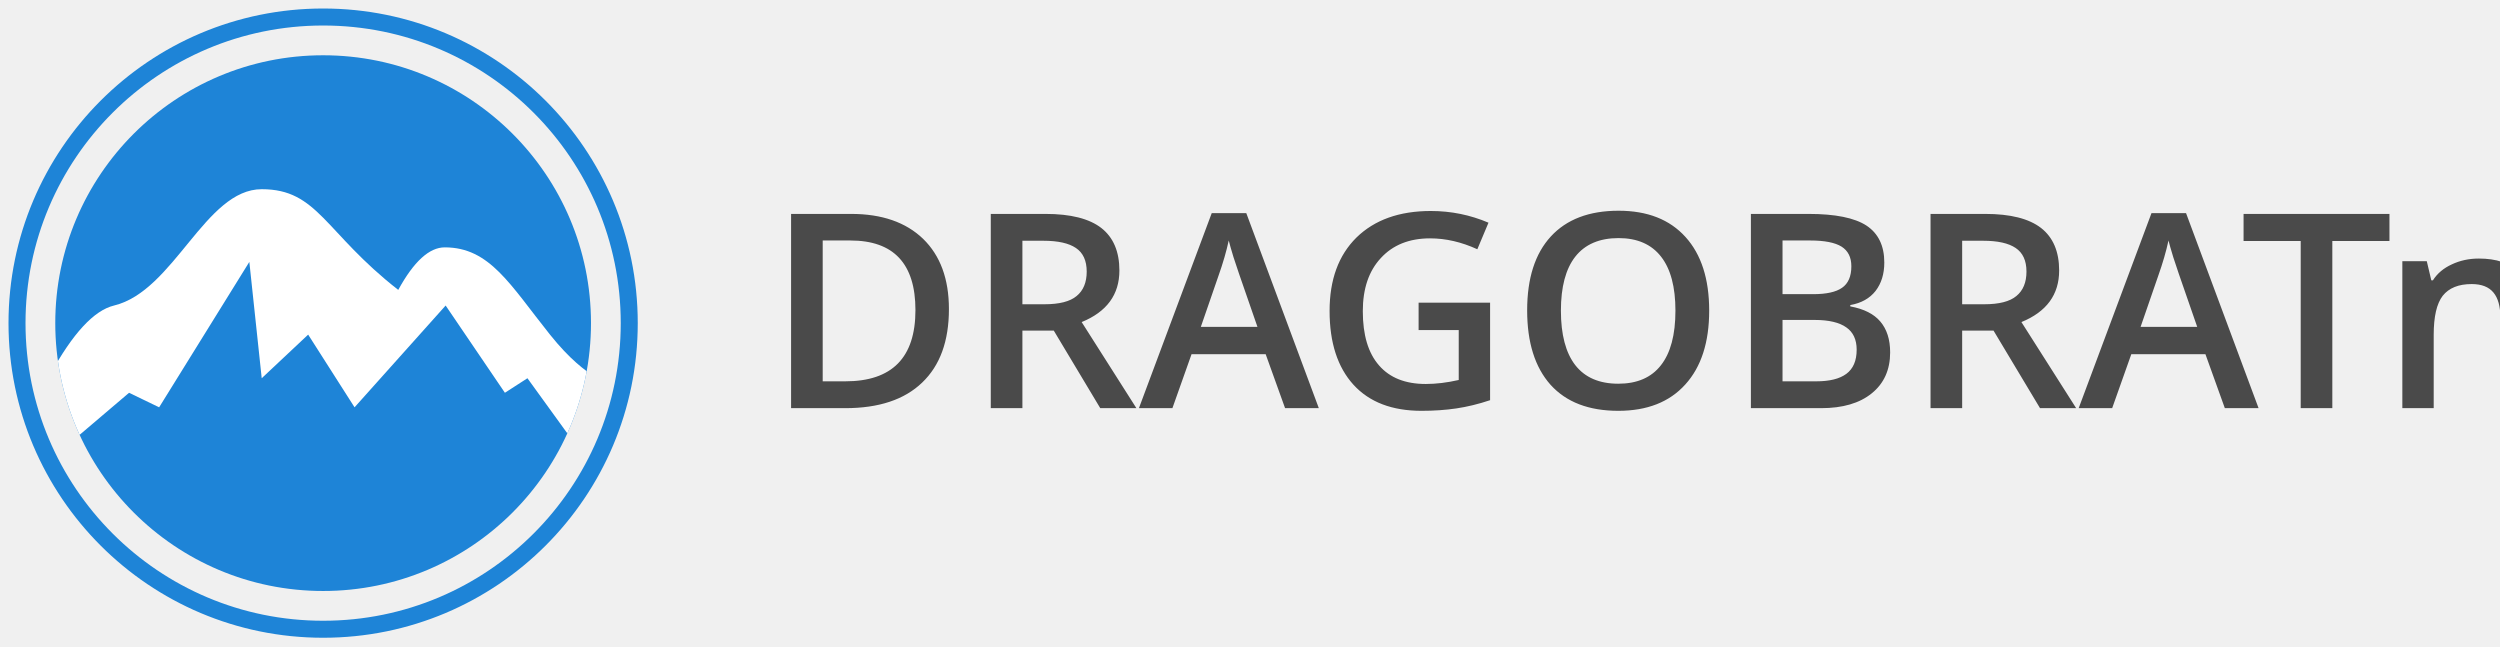
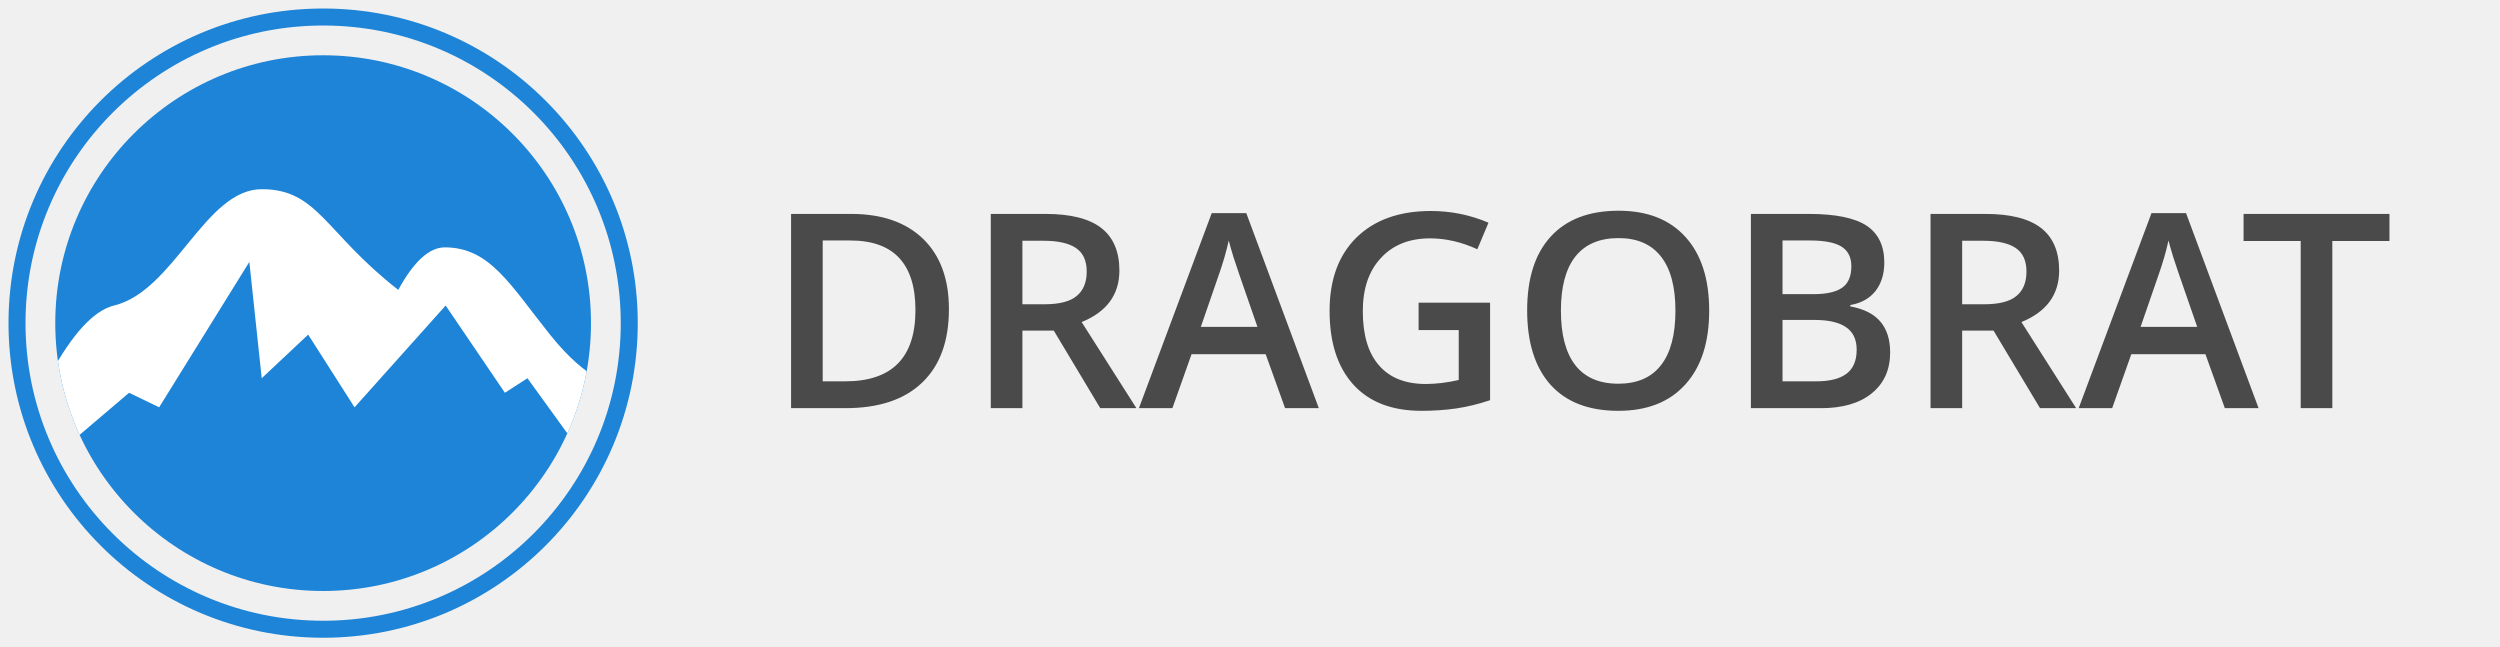
<svg xmlns="http://www.w3.org/2000/svg" xmlns:xlink="http://www.w3.org/1999/xlink" width="147px" height="38px" viewBox="0 0 147 38" version="1.1">
  <defs>
    <circle id="path-1" cx="15.75" cy="15.75" r="15.75" />
  </defs>
  <g id="Dragobrat" stroke="none" stroke-width="1" fill="none" fill-rule="evenodd" transform="translate(-191, -17)">
    <g id="Group-20" transform="translate(192, 18)">
      <text id="dragobrat" font-family="OpenSans-Extrabold, Open Sans" font-size="16" font-weight="600" fill="#4A4A4A">
-         <tspan x="44" y="23">DRAGOBRATnet</tspan>
+         <tspan x="44" y="23">DRAGOBRAT</tspan>
      </text>
      <g id="Group-19">
        <g id="Group-37">
          <g id="Group-36" transform="translate(2.25, 2.25)">
            <mask id="mask-2" fill="white">
              <use xlink:href="#path-1" />
            </mask>
            <use id="Oval-2" fill="#1E84D7" xlink:href="#path-1" />
            <path d="M20.167,13.796 C21.079,12.129 21.99,11.295 22.902,11.295 C25.554,11.295 26.743,13.491 29.089,16.425 C31.436,19.359 32.625,18.99 32.625,19.845 C32.625,20.415 32.625,20.7 32.625,20.7 L30.857,23.265 L27.763,18.99 L26.438,19.845 L22.954,14.715 L17.598,20.7 L14.87,16.425 L12.139,18.99 L11.411,12.15 L6.107,20.7 L4.339,19.845 L1.324,22.41 L-4.5,29.25 C-1.554,20.13 1.098,15.285 3.455,14.715 C6.991,13.86 8.811,7.875 12.139,7.875 C15.445,7.875 15.826,10.408 20.167,13.796 Z" id="Combined-Shape" fill="#FFFFFF" mask="url(#mask-2)" />
          </g>
          <circle id="Oval-3" stroke="#1E84D7" cx="18" cy="18" r="18" />
        </g>
      </g>
    </g>
  </g>
</svg>
